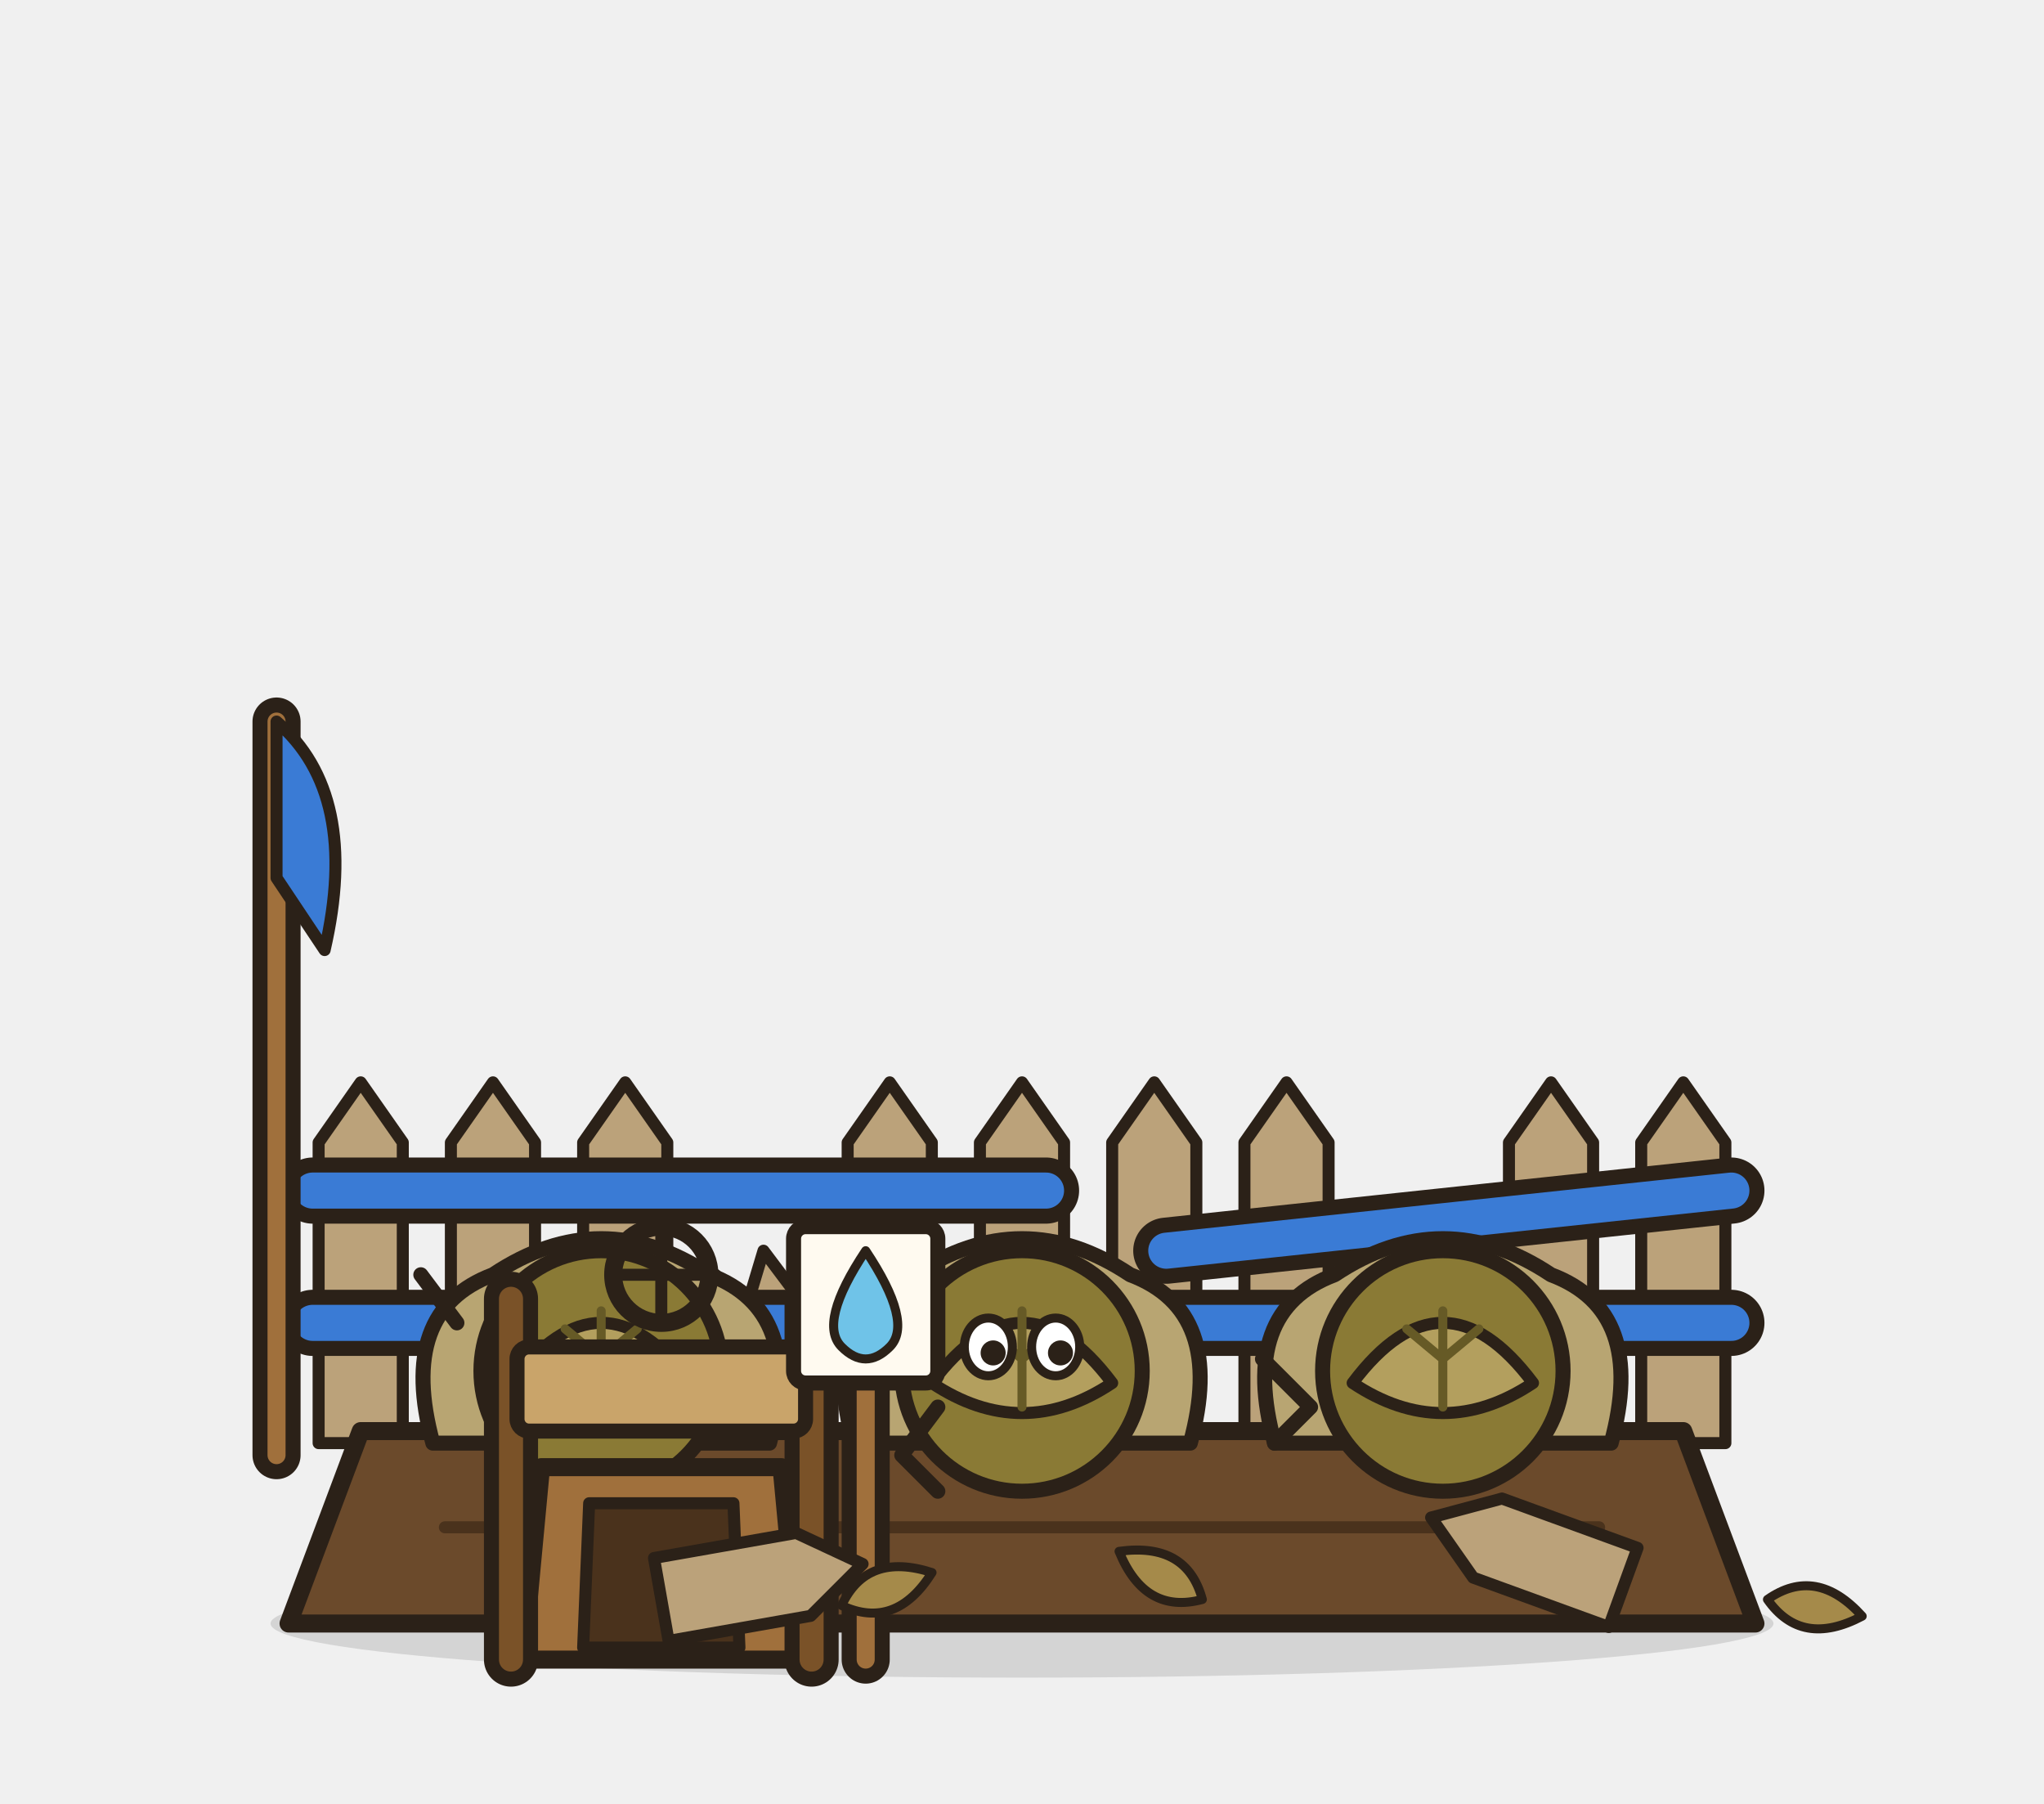
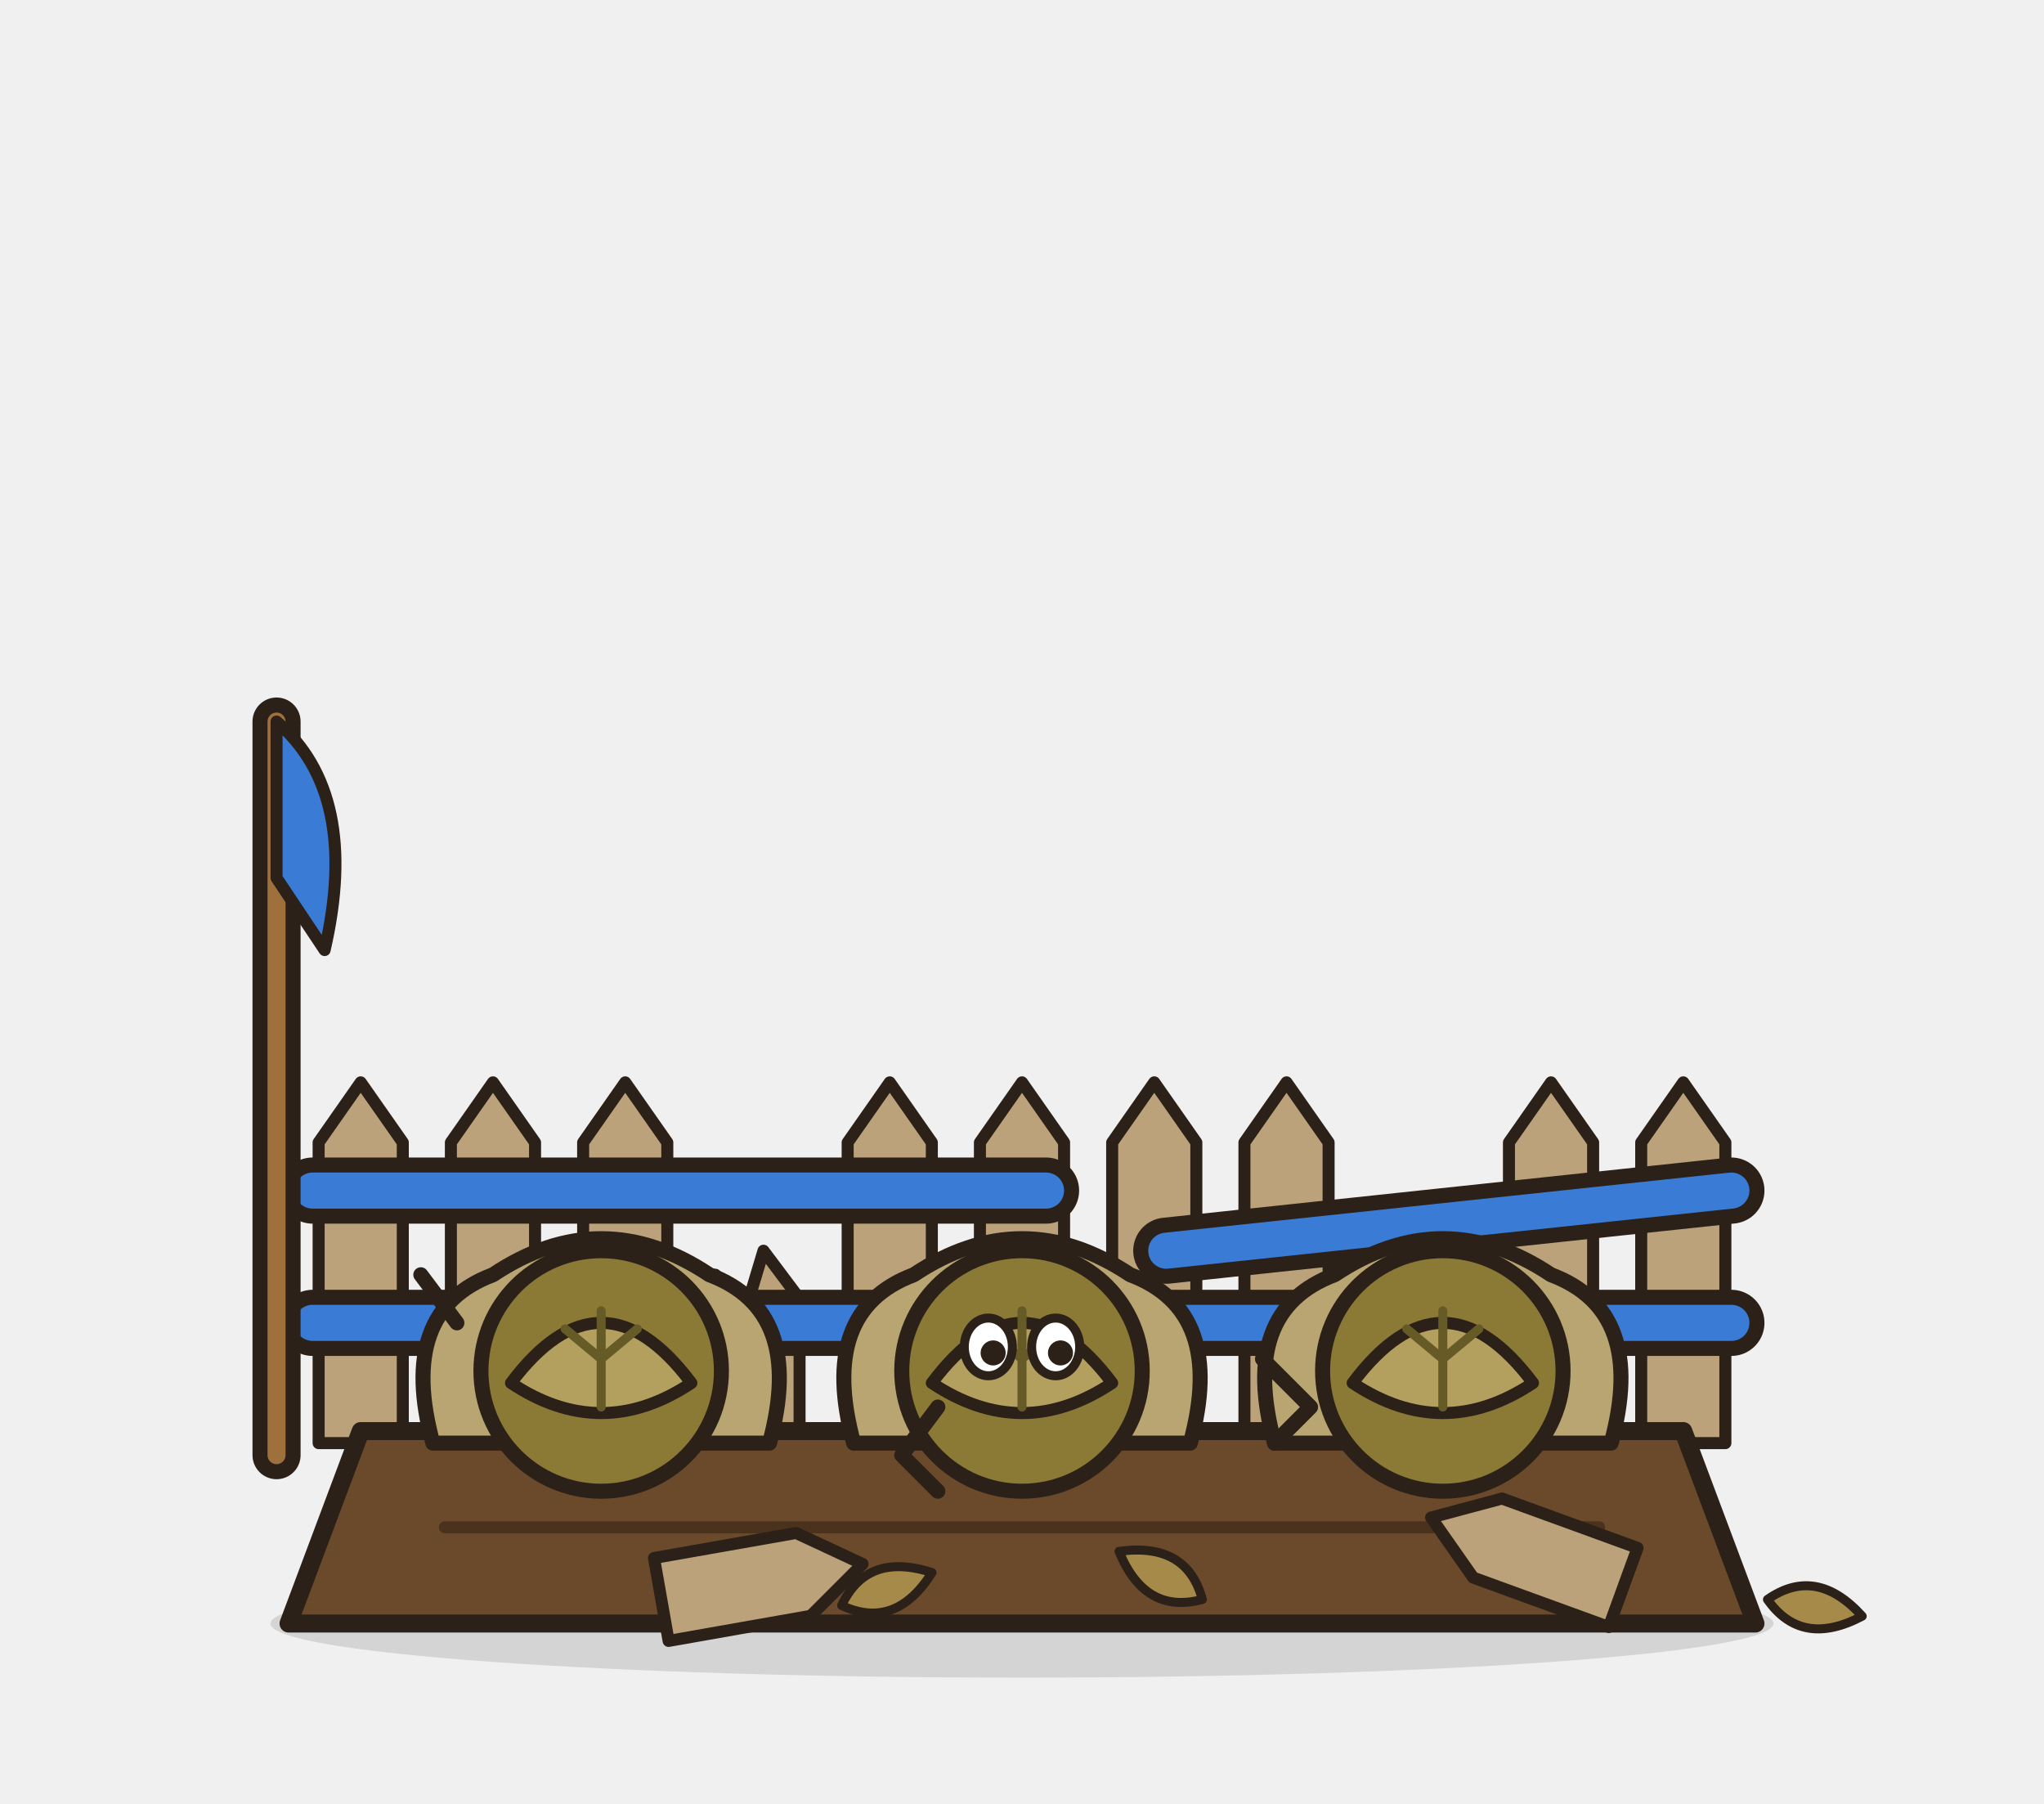
<svg xmlns="http://www.w3.org/2000/svg" viewBox="-170 -270 340 300" width="340" height="300">
  <g>
    <ellipse cx="0" cy="0" rx="125" ry="9" fill="#000000" fill-opacity="0.12" />
    <path d="M-117 -30 L-117 -80 L-110 -90 L-103 -80 L-103 -30 Z" fill="#bba27a" stroke="#2b2118" stroke-width="2" stroke-linejoin="round" stroke-linecap="round" />
    <path d="M-95 -30 L-95 -80 L-88 -90 L-81 -80 L-81 -30 Z" fill="#bba27a" stroke="#2b2118" stroke-width="2" stroke-linejoin="round" stroke-linecap="round" />
    <path d="M-73 -30 L-73 -80 L-66 -90 L-59 -80 L-59 -30 Z" fill="#bba27a" stroke="#2b2118" stroke-width="2" stroke-linejoin="round" stroke-linecap="round" />
    <path d="M-51 -30 L-51 -58 L-46 -52 L-43 -62 L-37 -54 L-37 -30 Z" fill="#bba27a" stroke="#2b2118" stroke-width="2" stroke-linejoin="round" stroke-linecap="round" />
    <path d="M-29 -30 L-29 -80 L-22 -90 L-15 -80 L-15 -30 Z" fill="#bba27a" stroke="#2b2118" stroke-width="2" stroke-linejoin="round" stroke-linecap="round" />
    <path d="M-7 -30 L-7 -80 L0 -90 L7 -80 L7 -30 Z" fill="#bba27a" stroke="#2b2118" stroke-width="2" stroke-linejoin="round" stroke-linecap="round" />
    <path d="M15 -30 L15 -80 L22 -90 L29 -80 L29 -30 Z" fill="#bba27a" stroke="#2b2118" stroke-width="2" stroke-linejoin="round" stroke-linecap="round" />
    <path d="M37 -30 L37 -80 L44 -90 L51 -80 L51 -30 Z" fill="#bba27a" stroke="#2b2118" stroke-width="2" stroke-linejoin="round" stroke-linecap="round" />
    <path d="M59 -30 L59 -56 L63 -50 L67 -60 L73 -52 L73 -30 Z" fill="#bba27a" stroke="#2b2118" stroke-width="2" stroke-linejoin="round" stroke-linecap="round" />
    <path d="M81 -30 L81 -80 L88 -90 L95 -80 L95 -30 Z" fill="#bba27a" stroke="#2b2118" stroke-width="2" stroke-linejoin="round" stroke-linecap="round" />
    <path d="M103 -30 L103 -80 L110 -90 L117 -80 L117 -30 Z" fill="#bba27a" stroke="#2b2118" stroke-width="2" stroke-linejoin="round" stroke-linecap="round" />
    <path d="M-118 -50 L118 -50 M-118 -72 L4 -72 M24 -62 L118 -72" fill="none" stroke="#2b2118" stroke-width="11" stroke-linejoin="round" stroke-linecap="round" />
    <path d="M-118 -50 L118 -50 M-118 -72 L4 -72 M24 -62 L118 -72" fill="none" stroke="#3a7bd5" stroke-width="6" stroke-linejoin="round" stroke-linecap="round" />
    <path d="M-122 0 L-110 -32 L110 -32 L122 0 Z" fill="#6b4a2b" stroke="#2b2118" stroke-width="3" stroke-linejoin="round" stroke-linecap="round" />
    <path d="M-96 -16 L96 -16" fill="none" stroke="#4a321c" stroke-width="2" stroke-linejoin="round" stroke-linecap="round" />
    <path d="M-98 -30 Q-104 -52 -88 -58 Q-70 -70 -52 -58 Q-36 -52 -42 -30 Z" fill="#b8a572" stroke="#2b2118" stroke-width="2.5" stroke-linejoin="round" stroke-linecap="round" />
    <circle cx="-70" cy="-42" r="20" fill="#8a7a35" stroke="#2b2118" stroke-width="2.5" />
    <path d="M-85 -40 Q-70 -60 -55 -40 Q-70 -30 -85 -40 Z" fill="#b39f5e" stroke="#2b2118" stroke-width="2" stroke-linejoin="round" stroke-linecap="round" />
    <path d="M-70 -36 L-70 -52 M-70 -44 l-6 -5 M-70 -44 l6 -5" fill="none" stroke="#665a26" stroke-width="1.5" stroke-linejoin="round" stroke-linecap="round" />
    <path d="M-28 -30 Q-34 -52 -18 -58 Q0 -70 18 -58 Q34 -52 28 -30 Z" fill="#b8a572" stroke="#2b2118" stroke-width="2.5" stroke-linejoin="round" stroke-linecap="round" />
    <circle cx="0" cy="-42" r="20" fill="#8a7a35" stroke="#2b2118" stroke-width="2.5" />
    <path d="M-15 -40 Q0 -60 15 -40 Q0 -30 -15 -40 Z" fill="#b39f5e" stroke="#2b2118" stroke-width="2" stroke-linejoin="round" stroke-linecap="round" />
    <path d="M0 -36 L0 -52 M0 -44 l-6 -5 M0 -44 l6 -5" fill="none" stroke="#665a26" stroke-width="1.5" stroke-linejoin="round" stroke-linecap="round" />
    <path d="M42 -30 Q36 -52 52 -58 Q70 -70 88 -58 Q104 -52 98 -30 Z" fill="#b8a572" stroke="#2b2118" stroke-width="2.5" stroke-linejoin="round" stroke-linecap="round" />
    <circle cx="70" cy="-42" r="20" fill="#8a7a35" stroke="#2b2118" stroke-width="2.5" />
    <path d="M55 -40 Q70 -60 85 -40 Q70 -30 55 -40 Z" fill="#b39f5e" stroke="#2b2118" stroke-width="2" stroke-linejoin="round" stroke-linecap="round" />
    <path d="M70 -36 L70 -52 M70 -44 l-6 -5 M70 -44 l6 -5" fill="none" stroke="#665a26" stroke-width="1.5" stroke-linejoin="round" stroke-linecap="round" />
    <ellipse cx="-5.6" cy="-46" rx="4.0" ry="4.8" fill="#ffffff" stroke="#2b2118" stroke-width="1.5" />
    <ellipse cx="5.6" cy="-46" rx="4.0" ry="4.8" fill="#ffffff" stroke="#2b2118" stroke-width="1.5" />
    <circle cx="-4.8" cy="-45" r="2.08" fill="#2b2118" />
    <circle cx="6.4" cy="-45" r="2.08" fill="#2b2118" />
    <path d="M-124 -28 L-124 -150" fill="none" stroke="#2b2118" stroke-width="8" stroke-linejoin="round" stroke-linecap="round" />
    <path d="M-124 -28 L-124 -150" fill="none" stroke="#a0703c" stroke-width="3" stroke-linejoin="round" stroke-linecap="round" />
    <path d="M-124 -150 Q-110 -138 -116 -112 L-124 -124 Z" fill="#3a7bd5" stroke="#2b2118" stroke-width="2" stroke-linejoin="round" stroke-linecap="round" />
-     <path d="M-80 -26 L-40 -26 L-37 6 L-83 6 Z" fill="#a0703c" stroke="#2b2118" stroke-width="3" stroke-linejoin="round" stroke-linecap="round" />
-     <path d="M-72 -20 L-48 -20 L-47 4 L-73 4 Z" fill="#4a321c" stroke="#2b2118" stroke-width="2" stroke-linejoin="round" stroke-linecap="round" />
-     <path d="M-85 -54 L-85 6 M-35 -54 L-35 6" fill="none" stroke="#2b2118" stroke-width="9" stroke-linejoin="round" stroke-linecap="round" />
-     <path d="M-85 -54 L-85 6 M-35 -54 L-35 6" fill="none" stroke="#7a5228" stroke-width="4" stroke-linejoin="round" stroke-linecap="round" />
-     <rect x="-84" y="-46" width="48" height="14" rx="2" fill="#c9a46a" stroke="#2b2118" stroke-width="2.5" />
-     <circle cx="-60" cy="-58" r="8" fill="none" stroke="#2b2118" stroke-width="3" />
-     <path d="M-68 -58 L-52 -58 M-60 -66 L-60 -50" fill="none" stroke="#2b2118" stroke-width="2" stroke-linejoin="round" stroke-linecap="round" />
-     <path d="M-26 6 L-26 -40" fill="none" stroke="#2b2118" stroke-width="8" stroke-linejoin="round" stroke-linecap="round" />
-     <path d="M-26 6 L-26 -40" fill="none" stroke="#a0703c" stroke-width="3" stroke-linejoin="round" stroke-linecap="round" />
-     <rect x="-38" y="-66" width="24" height="26" rx="2" fill="#fffaf0" stroke="#2b2118" stroke-width="2.5" />
-     <path d="M-26 -62 Q-34 -50 -30 -46 Q-26 -42 -22 -46 Q-18 -50 -26 -62 Z" fill="#6fc3e8" stroke="#2b2118" stroke-width="1.5" stroke-linejoin="round" stroke-linecap="round" />
    <g transform="translate(-60,-4) rotate(80)">
      <path d="M-7 0 L-7 -24 L0 -34 L7 -24 L7 0 Z" fill="#bba27a" stroke="#2b2118" stroke-width="2" stroke-linejoin="round" stroke-linecap="round" />
    </g>
    <g transform="translate(100,-6) rotate(-70)">
      <path d="M-7 0 L-7 -24 L0 -34 L7 -24 L7 0 Z" fill="#bba27a" stroke="#2b2118" stroke-width="2" stroke-linejoin="round" stroke-linecap="round" />
    </g>
    <path d="M-100 -58 l6 8 M40 -44 l8 8 l-6 6 M-14 -36 l-6 8 l6 6" fill="none" stroke="#2b2118" stroke-width="2.5" stroke-linejoin="round" stroke-linecap="round" />
    <g transform="translate(-30,-3) rotate(70)">
      <path d="M0 0 Q-7 -7 0 -16 Q7 -7 0 0 Z" fill="#a58a4a" stroke="#2b2118" stroke-width="1.5" stroke-linejoin="round" stroke-linecap="round" />
    </g>
    <g transform="translate(30,-4) rotate(-60)">
      <path d="M0 0 Q-7 -7 0 -16 Q7 -7 0 0 Z" fill="#a58a4a" stroke="#2b2118" stroke-width="1.5" stroke-linejoin="round" stroke-linecap="round" />
    </g>
    <g transform="translate(124,-4) rotate(100)">
      <path d="M0 0 Q-7 -7 0 -16 Q7 -7 0 0 Z" fill="#a58a4a" stroke="#2b2118" stroke-width="1.5" stroke-linejoin="round" stroke-linecap="round" />
    </g>
  </g>
</svg>
